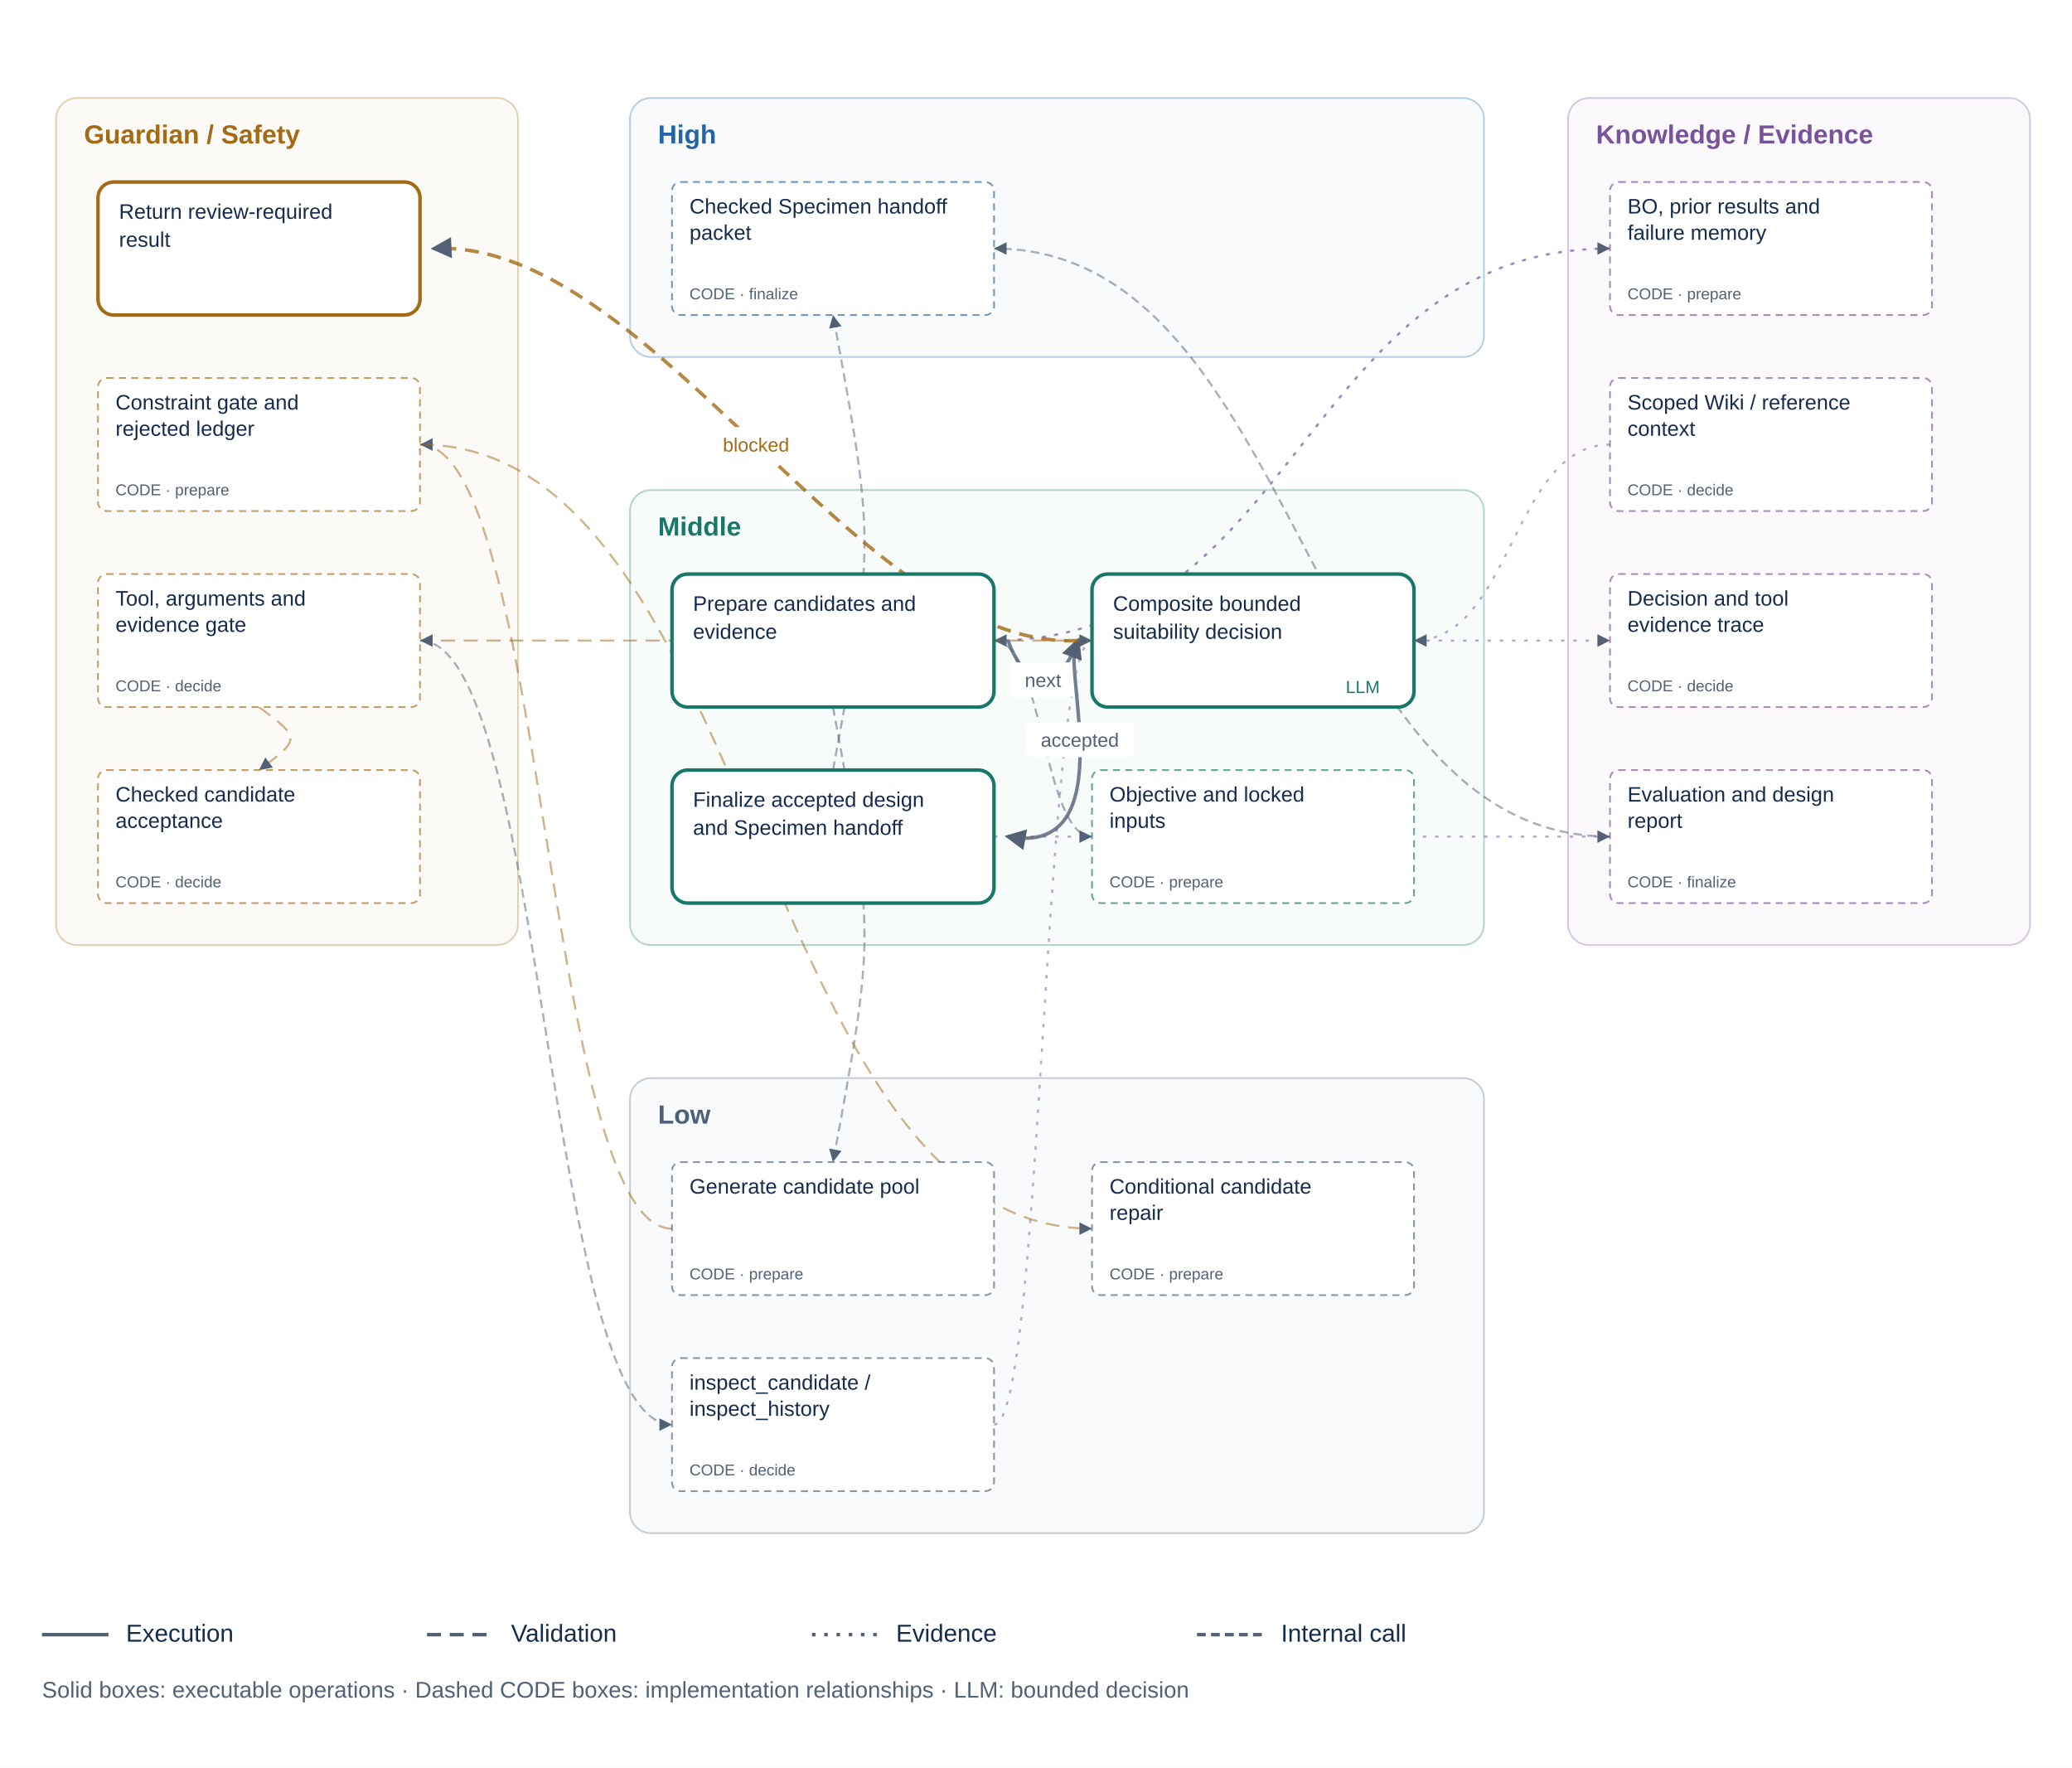
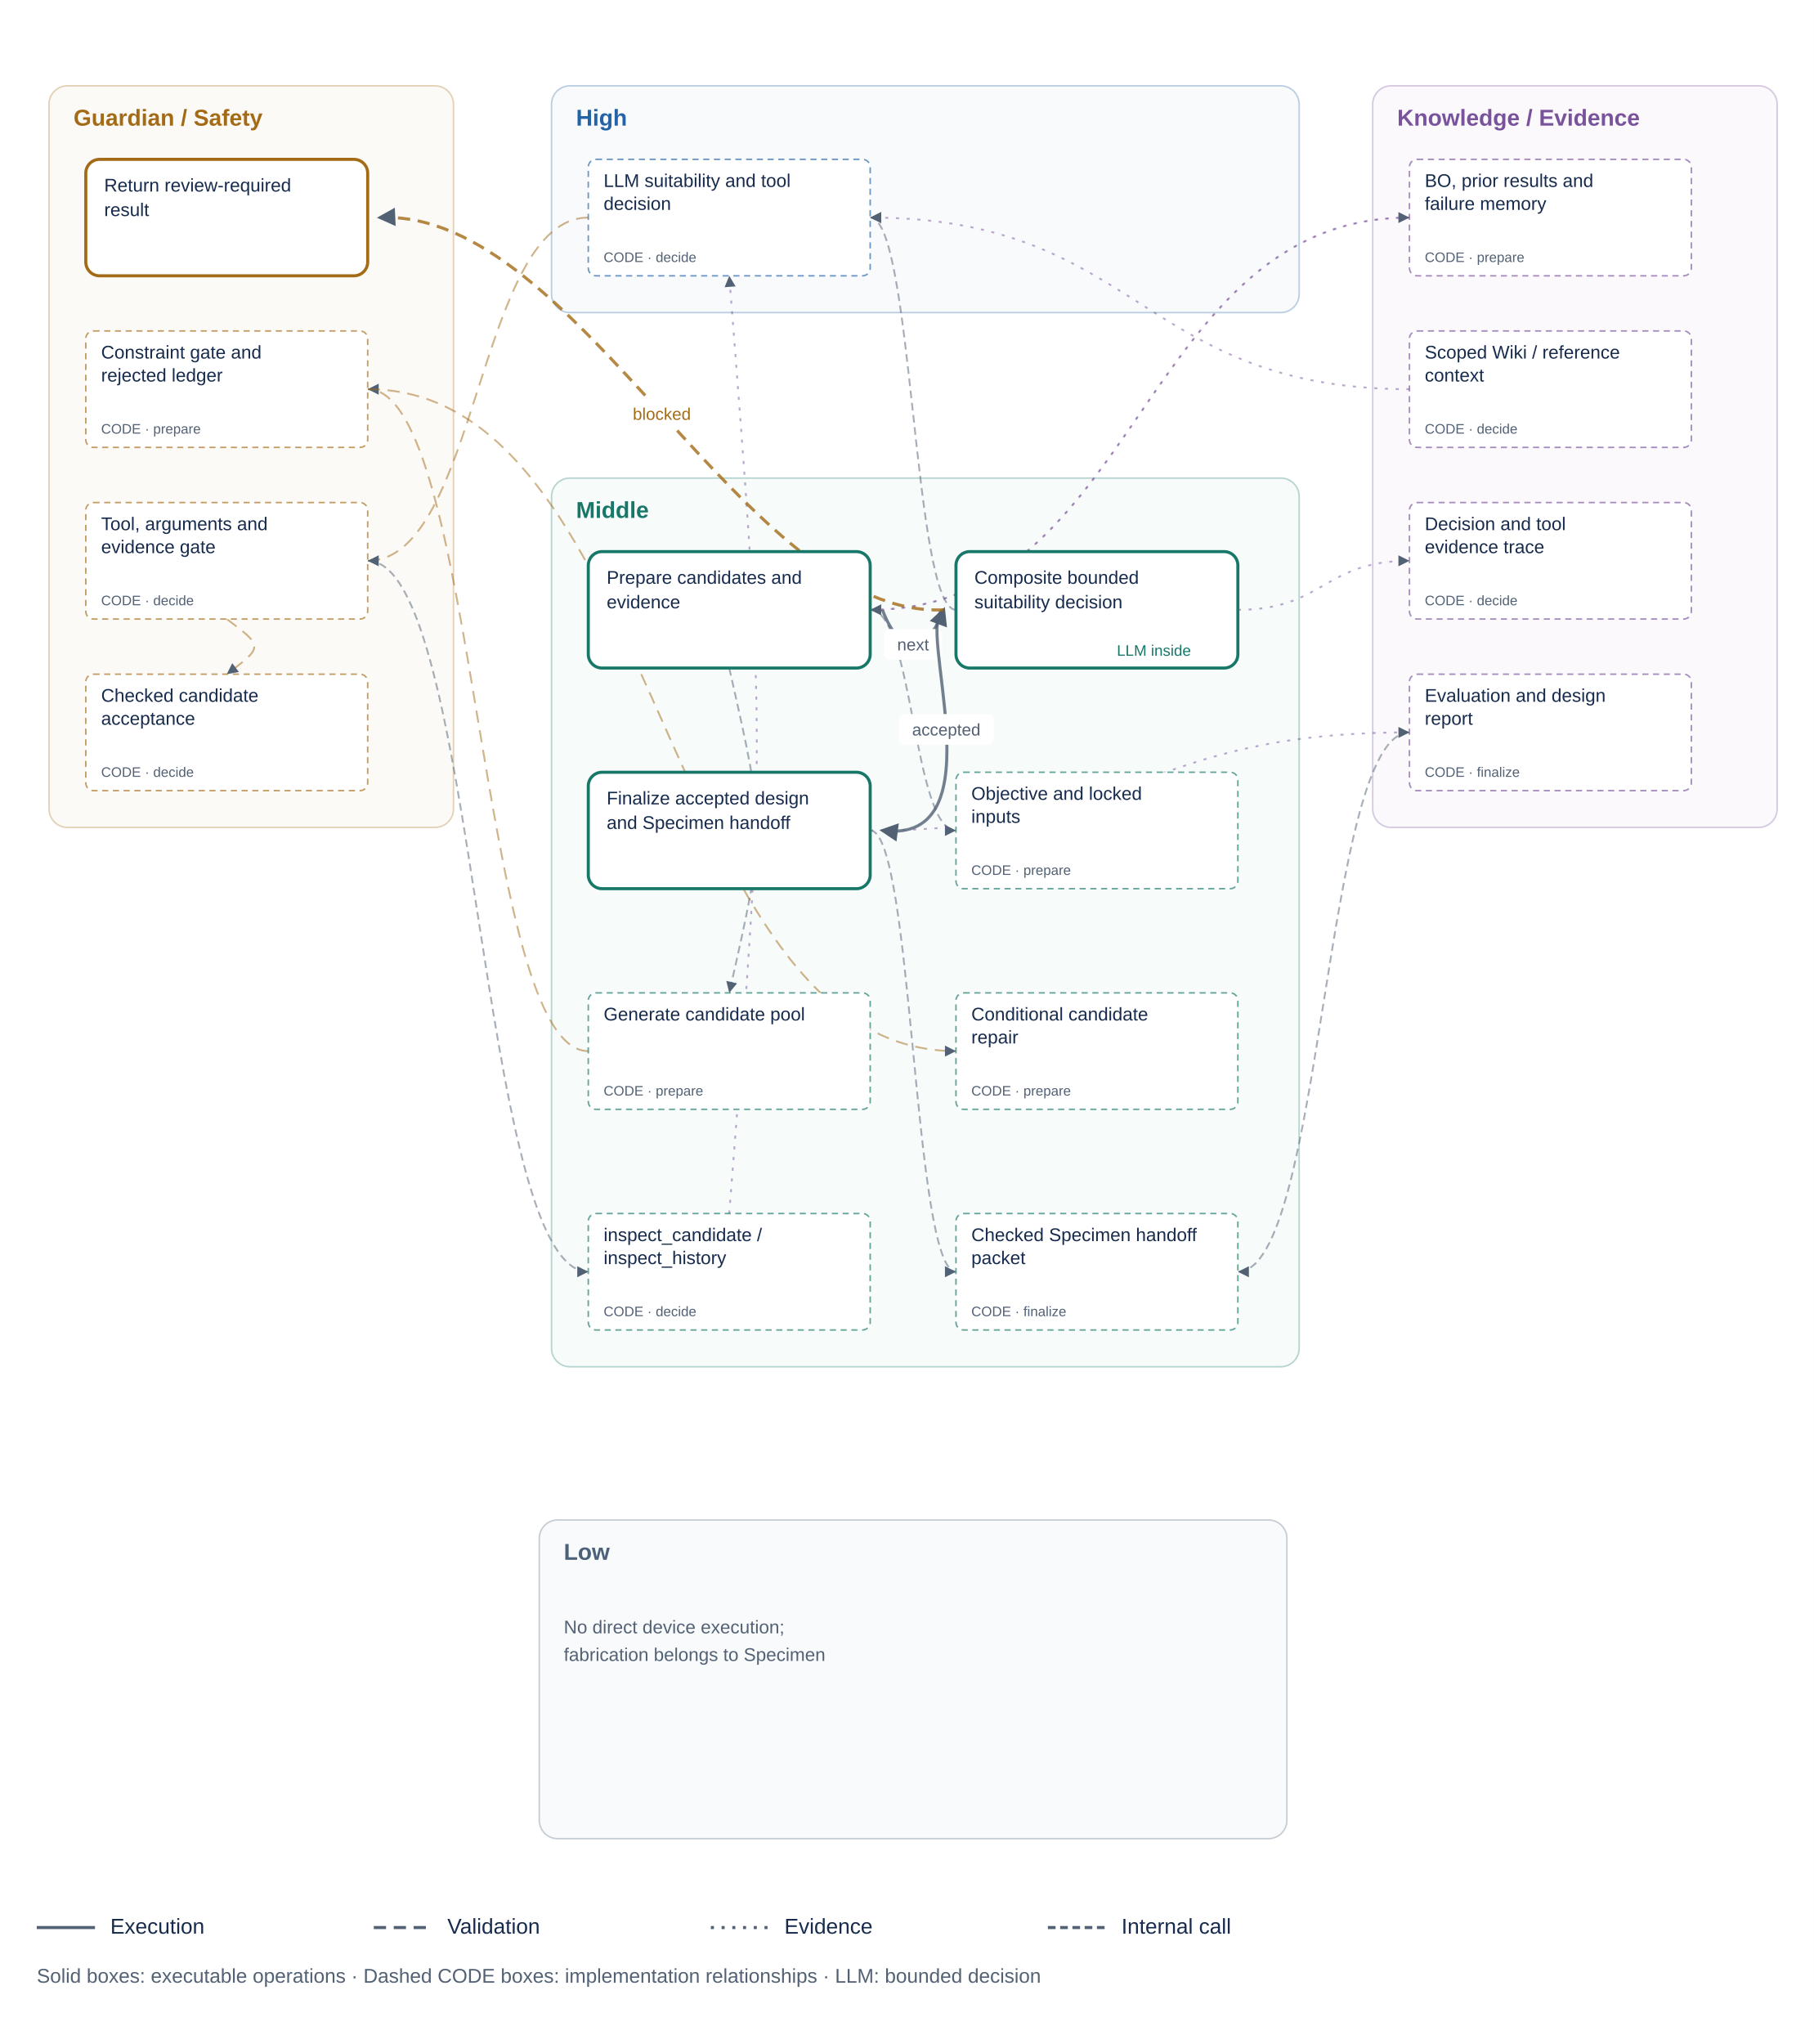
- <svg xmlns="http://www.w3.org/2000/svg" data-theme="document" viewBox="0 0 1184 1010" role="img" aria-label="Design Agent Module five-area internal graph" style="font-family:Arial,sans-serif;background:#ffffff">
+ <svg xmlns="http://www.w3.org/2000/svg" data-theme="document" viewBox="0 0 1184 1334" role="img" aria-label="Design Agent Module five-area internal graph" style="font-family:Arial,sans-serif;background:#ffffff">
  <rect width="100%" height="100%" fill="#ffffff" />
  <defs>
    <marker id="control-arrow" markerWidth="6" markerHeight="6" refX="5" refY="3" orient="auto">
      <path d="M0,0 L6,3 L0,6z" fill="#526174" />
    </marker>
  </defs>
  <g class="runtime-control-area" data-control-area="high" pointer-events="none">
    <rect x="360" y="56" width="488" height="148" rx="12" fill="#2463a5" fill-opacity=".035" stroke="#2463a5" stroke-opacity=".3" />
    <text x="376" y="82" fill="#2463a5" font-size="15" font-weight="600">High</text>
  </g>
  <g class="runtime-control-area" data-control-area="middle" pointer-events="none">
-     <rect x="360" y="280" width="488" height="260" rx="12" fill="#177768" fill-opacity=".035" stroke="#177768" stroke-opacity=".3" />
-     <text x="376" y="306" fill="#177768" font-size="15" font-weight="600">Middle</text>
+     <rect x="360" y="312" width="488" height="580" rx="12" fill="#177768" fill-opacity=".035" stroke="#177768" stroke-opacity=".3" />
+     <text x="376" y="338" fill="#177768" font-size="15" font-weight="600">Middle</text>
  </g>
  <g class="runtime-control-area" data-control-area="low" pointer-events="none">
-     <rect x="360" y="616" width="488" height="260" rx="12" fill="#4c6079" fill-opacity=".035" stroke="#4c6079" stroke-opacity=".3" />
-     <text x="376" y="642" fill="#4c6079" font-size="15" font-weight="600">Low</text>
+     <rect x="352" y="992" width="488" height="208" rx="12" fill="#4c6079" fill-opacity=".035" stroke="#4c6079" stroke-opacity=".3" />
+     <text x="368" y="1018" fill="#4c6079" font-size="15" font-weight="600">Low</text>
+     <text x="368" y="1066" fill="#526174" font-size="12">No direct device execution;</text>
+     <text x="368" y="1084" fill="#526174" font-size="12">fabrication belongs to Specimen</text>
  </g>
  <g class="runtime-control-area" data-control-area="guardian" pointer-events="none">
    <rect x="32" y="56" width="264" height="484" rx="12" fill="#a36b16" fill-opacity=".035" stroke="#a36b16" stroke-opacity=".3" />
    <text x="48" y="82" fill="#a36b16" font-size="15" font-weight="600">Guardian / Safety</text>
  </g>
  <g class="runtime-control-area" data-control-area="knowledge" pointer-events="none">
    <rect x="896" y="56" width="264" height="484" rx="12" fill="#79529c" fill-opacity=".035" stroke="#79529c" stroke-opacity=".3" />
    <text x="912" y="82" fill="#79529c" font-size="15" font-weight="600">Knowledge / Evidence</text>
  </g>
  <defs>
    <marker id="control-detail-arrow" markerWidth="7" markerHeight="7" refX="6" refY="3" orient="auto">
      <path d="M0,0 L6,3 L0,6z" fill="#526174" />
    </marker>
  </defs>
  <g data-implementation-edge="prepare" pointer-events="none">
-     <path d="M568,366 C596,366 596,478 624,478" fill="none" stroke="#526174" stroke-opacity=".5" stroke-width="1.2" stroke-dasharray="5 3" marker-end="url(#control-detail-arrow)" />
-   </g>
-   <g data-implementation-edge="prepare" pointer-events="none">
-     <path d="M568,366 C744,366 744,142 920,142" fill="none" stroke="#79529c" stroke-opacity=".5" stroke-width="1.2" stroke-dasharray="2 5" marker-end="url(#control-detail-arrow)" />
-   </g>
-   <g data-implementation-edge="prepare" pointer-events="none">
-     <path d="M476,404 C500,534 500,534 476,664" fill="none" stroke="#526174" stroke-opacity=".5" stroke-width="1.2" stroke-dasharray="5 3" marker-end="url(#control-detail-arrow)" />
-   </g>
-   <g data-implementation-edge="prepare" pointer-events="none">
-     <path d="M384,702 C312,702 312,254 240,254" fill="none" stroke="#a36b16" stroke-opacity=".5" stroke-width="1.2" stroke-dasharray="8 5" marker-end="url(#control-detail-arrow)" />
-   </g>
-   <g data-implementation-edge="prepare" pointer-events="none">
-     <path d="M240,254 C432,254 432,702 624,702" fill="none" stroke="#a36b16" stroke-opacity=".5" stroke-width="1.2" stroke-dasharray="8 5" marker-end="url(#control-detail-arrow)" />
-   </g>
-   <g data-implementation-edge="prepare" pointer-events="none">
-     <path d="M920,142 C744,142 744,366 568,366" fill="none" stroke="#79529c" stroke-opacity=".5" stroke-width="1.2" stroke-dasharray="2 5" marker-end="url(#control-detail-arrow)" />
-   </g>
-   <g data-implementation-edge="decide" pointer-events="none">
-     <path d="M920,254 C864,254 864,366 808,366" fill="none" stroke="#79529c" stroke-opacity=".5" stroke-width="1.2" stroke-dasharray="2 5" marker-end="url(#control-detail-arrow)" />
-   </g>
-   <g data-implementation-edge="decide" pointer-events="none">
-     <path d="M624,366 C432,366 432,366 240,366" fill="none" stroke="#a36b16" stroke-opacity=".5" stroke-width="1.2" stroke-dasharray="8 5" marker-end="url(#control-detail-arrow)" />
-   </g>
-   <g data-implementation-edge="decide" pointer-events="none">
-     <path d="M240,366 C312,366 312,814 384,814" fill="none" stroke="#526174" stroke-opacity=".5" stroke-width="1.2" stroke-dasharray="5 3" marker-end="url(#control-detail-arrow)" />
-   </g>
-   <g data-implementation-edge="decide" pointer-events="none">
-     <path d="M568,814 C596,814 596,366 624,366" fill="none" stroke="#79529c" stroke-opacity=".5" stroke-width="1.2" stroke-dasharray="2 5" marker-end="url(#control-detail-arrow)" />
+     <path d="M568,398 C596,398 596,542 624,542" fill="none" stroke="#526174" stroke-opacity=".5" stroke-width="1.2" stroke-dasharray="5 3" marker-end="url(#control-detail-arrow)" />
+   </g>
+   <g data-implementation-edge="prepare" pointer-events="none">
+     <path d="M568,398 C744,398 744,142 920,142" fill="none" stroke="#79529c" stroke-opacity=".5" stroke-width="1.2" stroke-dasharray="2 5" marker-end="url(#control-detail-arrow)" />
+   </g>
+   <g data-implementation-edge="prepare" pointer-events="none">
+     <path d="M476,436 C500,542 500,542 476,648" fill="none" stroke="#526174" stroke-opacity=".5" stroke-width="1.2" stroke-dasharray="5 3" marker-end="url(#control-detail-arrow)" />
+   </g>
+   <g data-implementation-edge="prepare" pointer-events="none">
+     <path d="M384,686 C312,686 312,254 240,254" fill="none" stroke="#a36b16" stroke-opacity=".5" stroke-width="1.2" stroke-dasharray="8 5" marker-end="url(#control-detail-arrow)" />
+   </g>
+   <g data-implementation-edge="prepare" pointer-events="none">
+     <path d="M240,254 C432,254 432,686 624,686" fill="none" stroke="#a36b16" stroke-opacity=".5" stroke-width="1.2" stroke-dasharray="8 5" marker-end="url(#control-detail-arrow)" />
+   </g>
+   <g data-implementation-edge="prepare" pointer-events="none">
+     <path d="M920,142 C744,142 744,398 568,398" fill="none" stroke="#79529c" stroke-opacity=".5" stroke-width="1.2" stroke-dasharray="2 5" marker-end="url(#control-detail-arrow)" />
+   </g>
+   <g data-implementation-edge="decide" pointer-events="none">
+     <path d="M920,254 C744,254 744,142 568,142" fill="none" stroke="#79529c" stroke-opacity=".5" stroke-width="1.2" stroke-dasharray="2 5" marker-end="url(#control-detail-arrow)" />
+   </g>
+   <g data-implementation-edge="decide" pointer-events="none">
+     <path d="M624,398 C596,398 596,142 568,142" fill="none" stroke="#526174" stroke-opacity=".5" stroke-width="1.2" stroke-dasharray="5 3" marker-end="url(#control-detail-arrow)" />
+   </g>
+   <g data-implementation-edge="decide" pointer-events="none">
+     <path d="M384,142 C312,142 312,366 240,366" fill="none" stroke="#a36b16" stroke-opacity=".5" stroke-width="1.2" stroke-dasharray="8 5" marker-end="url(#control-detail-arrow)" />
+   </g>
+   <g data-implementation-edge="decide" pointer-events="none">
+     <path d="M240,366 C312,366 312,830 384,830" fill="none" stroke="#526174" stroke-opacity=".5" stroke-width="1.2" stroke-dasharray="5 3" marker-end="url(#control-detail-arrow)" />
+   </g>
+   <g data-implementation-edge="decide" pointer-events="none">
+     <path d="M476,792 C500,486 500,486 476,180" fill="none" stroke="#79529c" stroke-opacity=".5" stroke-width="1.2" stroke-dasharray="2 5" marker-end="url(#control-detail-arrow)" />
  </g>
  <g data-implementation-edge="decide" pointer-events="none">
    <path d="M148,404 C172,422 172,422 148,440" fill="none" stroke="#a36b16" stroke-opacity=".5" stroke-width="1.2" stroke-dasharray="8 5" marker-end="url(#control-detail-arrow)" />
  </g>
  <g data-implementation-edge="decide" pointer-events="none">
-     <path d="M808,366 C864,366 864,366 920,366" fill="none" stroke="#79529c" stroke-opacity=".5" stroke-width="1.2" stroke-dasharray="2 5" marker-end="url(#control-detail-arrow)" />
+     <path d="M808,398 C864,398 864,366 920,366" fill="none" stroke="#79529c" stroke-opacity=".5" stroke-width="1.2" stroke-dasharray="2 5" marker-end="url(#control-detail-arrow)" />
  </g>
  <g data-implementation-edge="finalize" pointer-events="none">
-     <path d="M568,478 C744,478 744,478 920,478" fill="none" stroke="#79529c" stroke-opacity=".5" stroke-width="1.2" stroke-dasharray="2 5" marker-end="url(#control-detail-arrow)" />
+     <path d="M568,542 C744,542 744,478 920,478" fill="none" stroke="#79529c" stroke-opacity=".5" stroke-width="1.2" stroke-dasharray="2 5" marker-end="url(#control-detail-arrow)" />
  </g>
  <g data-implementation-edge="finalize" pointer-events="none">
-     <path d="M920,478 C744,478 744,142 568,142" fill="none" stroke="#526174" stroke-opacity=".5" stroke-width="1.2" stroke-dasharray="5 3" marker-end="url(#control-detail-arrow)" />
+     <path d="M920,478 C864,478 864,830 808,830" fill="none" stroke="#526174" stroke-opacity=".5" stroke-width="1.2" stroke-dasharray="5 3" marker-end="url(#control-detail-arrow)" />
  </g>
  <g data-implementation-edge="finalize" pointer-events="none">
-     <path d="M476,440 C500,310 500,310 476,180" fill="none" stroke="#526174" stroke-opacity=".5" stroke-width="1.2" stroke-dasharray="5 3" marker-end="url(#control-detail-arrow)" />
+     <path d="M568,542 C596,542 596,830 624,830" fill="none" stroke="#526174" stroke-opacity=".5" stroke-width="1.2" stroke-dasharray="5 3" marker-end="url(#control-detail-arrow)" />
  </g>
  <g data-implementation-node="prepare::contract" data-implementation-owner="prepare" pointer-events="auto" role="img" aria-label="Objective and locked inputs; code-owned; DesignAgent._objective_contract">
-     <rect x="624" y="440" width="184" height="76" rx="5" fill="#ffffff" stroke="#177768" stroke-opacity=".65" stroke-dasharray="4 3" />
-     <text x="634" y="458" fill="#172b4d" font-size="12">Objective and locked</text>
-     <text x="634" y="473" fill="#172b4d" font-size="12">inputs</text>
-     <text x="634" y="507" fill="#526174" font-size="9">CODE · prepare</text>
+     <rect x="624" y="504" width="184" height="76" rx="5" fill="#ffffff" stroke="#177768" stroke-opacity=".65" stroke-dasharray="4 3" />
+     <text x="634" y="522" fill="#172b4d" font-size="12">Objective and locked</text>
+     <text x="634" y="537" fill="#172b4d" font-size="12">inputs</text>
+     <text x="634" y="571" fill="#526174" font-size="9">CODE · prepare</text>
  </g>
  <g data-implementation-node="prepare::history" data-implementation-owner="prepare" pointer-events="auto" role="img" aria-label="BO, prior results and failure memory; code-owned; DesignAgent._prepare_design_payload">
    <rect x="920" y="104" width="184" height="76" rx="5" fill="#ffffff" stroke="#79529c" stroke-opacity=".65" stroke-dasharray="4 3" />
    <text x="930" y="122" fill="#172b4d" font-size="12">BO, prior results and</text>
    <text x="930" y="137" fill="#172b4d" font-size="12">failure memory</text>
    <text x="930" y="171" fill="#526174" font-size="9">CODE · prepare</text>
  </g>
  <g data-implementation-node="prepare::generate" data-implementation-owner="prepare" pointer-events="auto" role="img" aria-label="Generate candidate pool; code-owned; DesignAgent._candidate_pool">
-     <rect x="384" y="664" width="184" height="76" rx="5" fill="#ffffff" stroke="#4c6079" stroke-opacity=".65" stroke-dasharray="4 3" />
-     <text x="394" y="682" fill="#172b4d" font-size="12">Generate candidate pool</text>
-     <text x="394" y="731" fill="#526174" font-size="9">CODE · prepare</text>
+     <rect x="384" y="648" width="184" height="76" rx="5" fill="#ffffff" stroke="#177768" stroke-opacity=".65" stroke-dasharray="4 3" />
+     <text x="394" y="666" fill="#172b4d" font-size="12">Generate candidate pool</text>
+     <text x="394" y="715" fill="#526174" font-size="9">CODE · prepare</text>
  </g>
  <g data-implementation-node="prepare::constraints" data-implementation-owner="prepare" pointer-events="auto" role="img" aria-label="Constraint gate and rejected ledger; code-owned; DesignAgent._filter_candidates">
    <rect x="56" y="216" width="184" height="76" rx="5" fill="#ffffff" stroke="#a36b16" stroke-opacity=".65" stroke-dasharray="4 3" />
    <text x="66" y="234" fill="#172b4d" font-size="12">Constraint gate and</text>
    <text x="66" y="249" fill="#172b4d" font-size="12">rejected ledger</text>
    <text x="66" y="283" fill="#526174" font-size="9">CODE · prepare</text>
  </g>
  <g data-implementation-node="prepare::repair" data-implementation-owner="prepare" pointer-events="auto" role="img" aria-label="Conditional candidate repair; code-owned; DesignAgent._safe_seed_candidate">
-     <rect x="624" y="664" width="184" height="76" rx="5" fill="#ffffff" stroke="#4c6079" stroke-opacity=".65" stroke-dasharray="4 3" />
-     <text x="634" y="682" fill="#172b4d" font-size="12">Conditional candidate</text>
-     <text x="634" y="697" fill="#172b4d" font-size="12">repair</text>
-     <text x="634" y="731" fill="#526174" font-size="9">CODE · prepare</text>
+     <rect x="624" y="648" width="184" height="76" rx="5" fill="#ffffff" stroke="#177768" stroke-opacity=".65" stroke-dasharray="4 3" />
+     <text x="634" y="666" fill="#172b4d" font-size="12">Conditional candidate</text>
+     <text x="634" y="681" fill="#172b4d" font-size="12">repair</text>
+     <text x="634" y="715" fill="#526174" font-size="9">CODE · prepare</text>
+   </g>
+   <g data-implementation-node="decide::reason" data-implementation-owner="decide" pointer-events="auto" role="img" aria-label="LLM suitability and tool decision; code-owned; decide_design">
+     <rect x="384" y="104" width="184" height="76" rx="5" fill="#ffffff" stroke="#2463a5" stroke-opacity=".65" stroke-dasharray="4 3" />
+     <text x="394" y="122" fill="#172b4d" font-size="12">LLM suitability and tool</text>
+     <text x="394" y="137" fill="#172b4d" font-size="12">decision</text>
+     <text x="394" y="171" fill="#526174" font-size="9">CODE · decide</text>
  </g>
  <g data-implementation-node="decide::references" data-implementation-owner="decide" pointer-events="auto" role="img" aria-label="Scoped Wiki / reference context; code-owned; build_reference_context">
    <rect x="920" y="216" width="184" height="76" rx="5" fill="#ffffff" stroke="#79529c" stroke-opacity=".65" stroke-dasharray="4 3" />
    <text x="930" y="234" fill="#172b4d" font-size="12">Scoped Wiki / reference</text>
    <text x="930" y="249" fill="#172b4d" font-size="12">context</text>
    <text x="930" y="283" fill="#526174" font-size="9">CODE · decide</text>
  </g>
  <g data-implementation-node="decide::choice_gate" data-implementation-owner="decide" pointer-events="auto" role="img" aria-label="Tool, arguments and evidence gate; code-owned; decide_design">
    <rect x="56" y="328" width="184" height="76" rx="5" fill="#ffffff" stroke="#a36b16" stroke-opacity=".65" stroke-dasharray="4 3" />
    <text x="66" y="346" fill="#172b4d" font-size="12">Tool, arguments and</text>
    <text x="66" y="361" fill="#172b4d" font-size="12">evidence gate</text>
    <text x="66" y="395" fill="#526174" font-size="9">CODE · decide</text>
  </g>
  <g data-implementation-node="decide::inspect" data-implementation-owner="decide" pointer-events="auto" role="img" aria-label="inspect_candidate / inspect_history; code-owned; decide_design">
-     <rect x="384" y="776" width="184" height="76" rx="5" fill="#ffffff" stroke="#4c6079" stroke-opacity=".65" stroke-dasharray="4 3" />
-     <text x="394" y="794" fill="#172b4d" font-size="12">inspect_candidate /</text>
-     <text x="394" y="809" fill="#172b4d" font-size="12">inspect_history</text>
-     <text x="394" y="843" fill="#526174" font-size="9">CODE · decide</text>
+     <rect x="384" y="792" width="184" height="76" rx="5" fill="#ffffff" stroke="#177768" stroke-opacity=".65" stroke-dasharray="4 3" />
+     <text x="394" y="810" fill="#172b4d" font-size="12">inspect_candidate /</text>
+     <text x="394" y="825" fill="#172b4d" font-size="12">inspect_history</text>
+     <text x="394" y="859" fill="#526174" font-size="9">CODE · decide</text>
  </g>
  <g data-implementation-node="decide::accept" data-implementation-owner="decide" pointer-events="auto" role="img" aria-label="Checked candidate acceptance; code-owned; candidate_evaluation">
    <rect x="56" y="440" width="184" height="76" rx="5" fill="#ffffff" stroke="#a36b16" stroke-opacity=".65" stroke-dasharray="4 3" />
    <text x="66" y="458" fill="#172b4d" font-size="12">Checked candidate</text>
    <text x="66" y="473" fill="#172b4d" font-size="12">acceptance</text>
    <text x="66" y="507" fill="#526174" font-size="9">CODE · decide</text>
  </g>
  <g data-implementation-node="decide::trace" data-implementation-owner="decide" pointer-events="auto" role="img" aria-label="Decision and tool evidence trace; code-owned; decide_design">
    <rect x="920" y="328" width="184" height="76" rx="5" fill="#ffffff" stroke="#79529c" stroke-opacity=".65" stroke-dasharray="4 3" />
    <text x="930" y="346" fill="#172b4d" font-size="12">Decision and tool</text>
    <text x="930" y="361" fill="#172b4d" font-size="12">evidence trace</text>
    <text x="930" y="395" fill="#526174" font-size="9">CODE · decide</text>
  </g>
  <g data-implementation-node="finalize::report" data-implementation-owner="finalize" pointer-events="auto" role="img" aria-label="Evaluation and design report; code-owned; DesignAgent._design_report">
    <rect x="920" y="440" width="184" height="76" rx="5" fill="#ffffff" stroke="#79529c" stroke-opacity=".65" stroke-dasharray="4 3" />
    <text x="930" y="458" fill="#172b4d" font-size="12">Evaluation and design</text>
    <text x="930" y="473" fill="#172b4d" font-size="12">report</text>
    <text x="930" y="507" fill="#526174" font-size="9">CODE · finalize</text>
  </g>
  <g data-implementation-node="finalize::handoff" data-implementation-owner="finalize" pointer-events="auto" role="img" aria-label="Checked Specimen handoff packet; code-owned; DesignAgent._design_handoff_packet">
-     <rect x="384" y="104" width="184" height="76" rx="5" fill="#ffffff" stroke="#2463a5" stroke-opacity=".65" stroke-dasharray="4 3" />
-     <text x="394" y="122" fill="#172b4d" font-size="12">Checked Specimen handoff</text>
-     <text x="394" y="137" fill="#172b4d" font-size="12">packet</text>
-     <text x="394" y="171" fill="#526174" font-size="9">CODE · finalize</text>
+     <rect x="624" y="792" width="184" height="76" rx="5" fill="#ffffff" stroke="#177768" stroke-opacity=".65" stroke-dasharray="4 3" />
+     <text x="634" y="810" fill="#172b4d" font-size="12">Checked Specimen handoff</text>
+     <text x="634" y="825" fill="#172b4d" font-size="12">packet</text>
+     <text x="634" y="859" fill="#526174" font-size="9">CODE · finalize</text>
  </g>
  <g data-source="prepare" data-target="decide" data-outcome="next" data-kind="execution">
-     <path d="M 576 366 C 587.2 396, 604.8 396, 616 366" fill="none" stroke="#526174" stroke-opacity=".8" stroke-width="2" stroke-dasharray="" marker-end="url(#control-arrow)" />
-     <rect x="577" y="378.5" width="38" height="20" rx="4" fill="#ffffff" />
-     <text x="596" y="392.5" text-anchor="middle" fill="#526174" font-size="11">next</text>
+     <path d="M 576 398 C 587.2 428, 604.8 428, 616 398" fill="none" stroke="#526174" stroke-opacity=".8" stroke-width="2" stroke-dasharray="" marker-end="url(#control-arrow)" />
+     <rect x="577" y="410.5" width="38" height="20" rx="4" fill="#ffffff" />
+     <text x="596" y="424.5" text-anchor="middle" fill="#526174" font-size="11">next</text>
  </g>
  <g data-source="decide" data-target="finalize" data-outcome="accepted" data-kind="execution">
-     <path d="M 616 366 C 604.36 373.736, 644.144 490.444, 576 478" fill="none" stroke="#526174" stroke-opacity=".8" stroke-width="2" stroke-dasharray="" marker-end="url(#control-arrow)" />
-     <rect x="586.07" y="412.673" width="62" height="20" rx="4" fill="#ffffff" />
-     <text x="617.07" y="426.673" text-anchor="middle" fill="#526174" font-size="11">accepted</text>
+     <path d="M 616 398 C 596.314 404.156, 653.497 551.903, 576 542" fill="none" stroke="#526174" stroke-opacity=".8" stroke-width="2" stroke-dasharray="" marker-end="url(#control-arrow)" />
+     <rect x="586.679" y="466.022" width="62" height="20" rx="4" fill="#ffffff" />
+     <text x="617.679" y="480.022" text-anchor="middle" fill="#526174" font-size="11">accepted</text>
  </g>
  <g data-source="decide" data-target="owner_review" data-outcome="blocked" data-kind="validation">
-     <path d="M 616 366 C 491.733 371.979, 372.267 136.021, 248 142" fill="none" stroke="#a36b16" stroke-opacity=".8" stroke-width="2" stroke-dasharray="8 5" marker-end="url(#control-arrow)" />
-     <rect x="404" y="244" width="56" height="20" rx="4" fill="#ffffff" />
-     <text x="432" y="258" text-anchor="middle" fill="#a36b16" font-size="11">blocked</text>
-   </g>
-   <g>
-     <rect x="384" y="328" width="184" height="76" rx="9" fill="#ffffff" stroke="#177768" stroke-width="2" />
-     <text x="396" y="349" fill="#172b4d" font-size="12">Prepare candidates and</text>
-     <text x="396" y="365" fill="#172b4d" font-size="12">evidence</text>
-   </g>
-   <g>
-     <rect x="624" y="328" width="184" height="76" rx="9" fill="#ffffff" stroke="#177768" stroke-width="2" />
-     <text x="636" y="349" fill="#172b4d" font-size="12">Composite bounded</text>
-     <text x="636" y="365" fill="#172b4d" font-size="12">suitability decision</text>
-     <text x="769" y="396" fill="#177768" font-size="10">LLM</text>
-   </g>
-   <g>
-     <rect x="384" y="440" width="184" height="76" rx="9" fill="#ffffff" stroke="#177768" stroke-width="2" />
-     <text x="396" y="461" fill="#172b4d" font-size="12">Finalize accepted design</text>
-     <text x="396" y="477" fill="#172b4d" font-size="12">and Specimen handoff</text>
+     <path d="M 616 398 C 486.483 403.746, 377.517 136.254, 248 142" fill="none" stroke="#a36b16" stroke-opacity=".8" stroke-width="2" stroke-dasharray="8 5" marker-end="url(#control-arrow)" />
+     <rect x="404" y="260" width="56" height="20" rx="4" fill="#ffffff" />
+     <text x="432" y="274" text-anchor="middle" fill="#a36b16" font-size="11">blocked</text>
+   </g>
+   <g>
+     <rect x="384" y="360" width="184" height="76" rx="9" fill="#ffffff" stroke="#177768" stroke-width="2" />
+     <text x="396" y="381" fill="#172b4d" font-size="12">Prepare candidates and</text>
+     <text x="396" y="397" fill="#172b4d" font-size="12">evidence</text>
+   </g>
+   <g>
+     <rect x="624" y="360" width="184" height="76" rx="9" fill="#ffffff" stroke="#177768" stroke-width="2" />
+     <text x="636" y="381" fill="#172b4d" font-size="12">Composite bounded</text>
+     <text x="636" y="397" fill="#172b4d" font-size="12">suitability decision</text>
+     <text x="729" y="428" fill="#177768" font-size="10">LLM inside</text>
+   </g>
+   <g>
+     <rect x="384" y="504" width="184" height="76" rx="9" fill="#ffffff" stroke="#177768" stroke-width="2" />
+     <text x="396" y="525" fill="#172b4d" font-size="12">Finalize accepted design</text>
+     <text x="396" y="541" fill="#172b4d" font-size="12">and Specimen handoff</text>
  </g>
  <g>
    <rect x="56" y="104" width="184" height="76" rx="9" fill="#ffffff" stroke="#a36b16" stroke-width="2" />
    <text x="68" y="125" fill="#172b4d" font-size="12">Return review-required</text>
    <text x="68" y="141" fill="#172b4d" font-size="12">result</text>
  </g>
-   <line x1="24" x2="62" y1="934" y2="934" stroke="#526174" stroke-width="2" stroke-dasharray="" />
-   <text x="72" y="938" fill="#172b4d" font-size="14">Execution</text>
-   <line x1="244" x2="282" y1="934" y2="934" stroke="#526174" stroke-width="2" stroke-dasharray="8 5" />
-   <text x="292" y="938" fill="#172b4d" font-size="14">Validation</text>
-   <line x1="464" x2="502" y1="934" y2="934" stroke="#526174" stroke-width="2" stroke-dasharray="2 5" />
-   <text x="512" y="938" fill="#172b4d" font-size="14">Evidence</text>
-   <line x1="684" x2="722" y1="934" y2="934" stroke="#526174" stroke-width="2" stroke-dasharray="5 3" />
-   <text x="732" y="938" fill="#172b4d" font-size="14">Internal call</text>
-   <text x="24" y="970" fill="#526174" font-size="13">Solid boxes: executable operations · Dashed CODE boxes: implementation relationships · LLM: bounded decision</text>
+   <line x1="24" x2="62" y1="1258" y2="1258" stroke="#526174" stroke-width="2" stroke-dasharray="" />
+   <text x="72" y="1262" fill="#172b4d" font-size="14">Execution</text>
+   <line x1="244" x2="282" y1="1258" y2="1258" stroke="#526174" stroke-width="2" stroke-dasharray="8 5" />
+   <text x="292" y="1262" fill="#172b4d" font-size="14">Validation</text>
+   <line x1="464" x2="502" y1="1258" y2="1258" stroke="#526174" stroke-width="2" stroke-dasharray="2 5" />
+   <text x="512" y="1262" fill="#172b4d" font-size="14">Evidence</text>
+   <line x1="684" x2="722" y1="1258" y2="1258" stroke="#526174" stroke-width="2" stroke-dasharray="5 3" />
+   <text x="732" y="1262" fill="#172b4d" font-size="14">Internal call</text>
+   <text x="24" y="1294" fill="#526174" font-size="13">Solid boxes: executable operations · Dashed CODE boxes: implementation relationships · LLM: bounded decision</text>
</svg>
